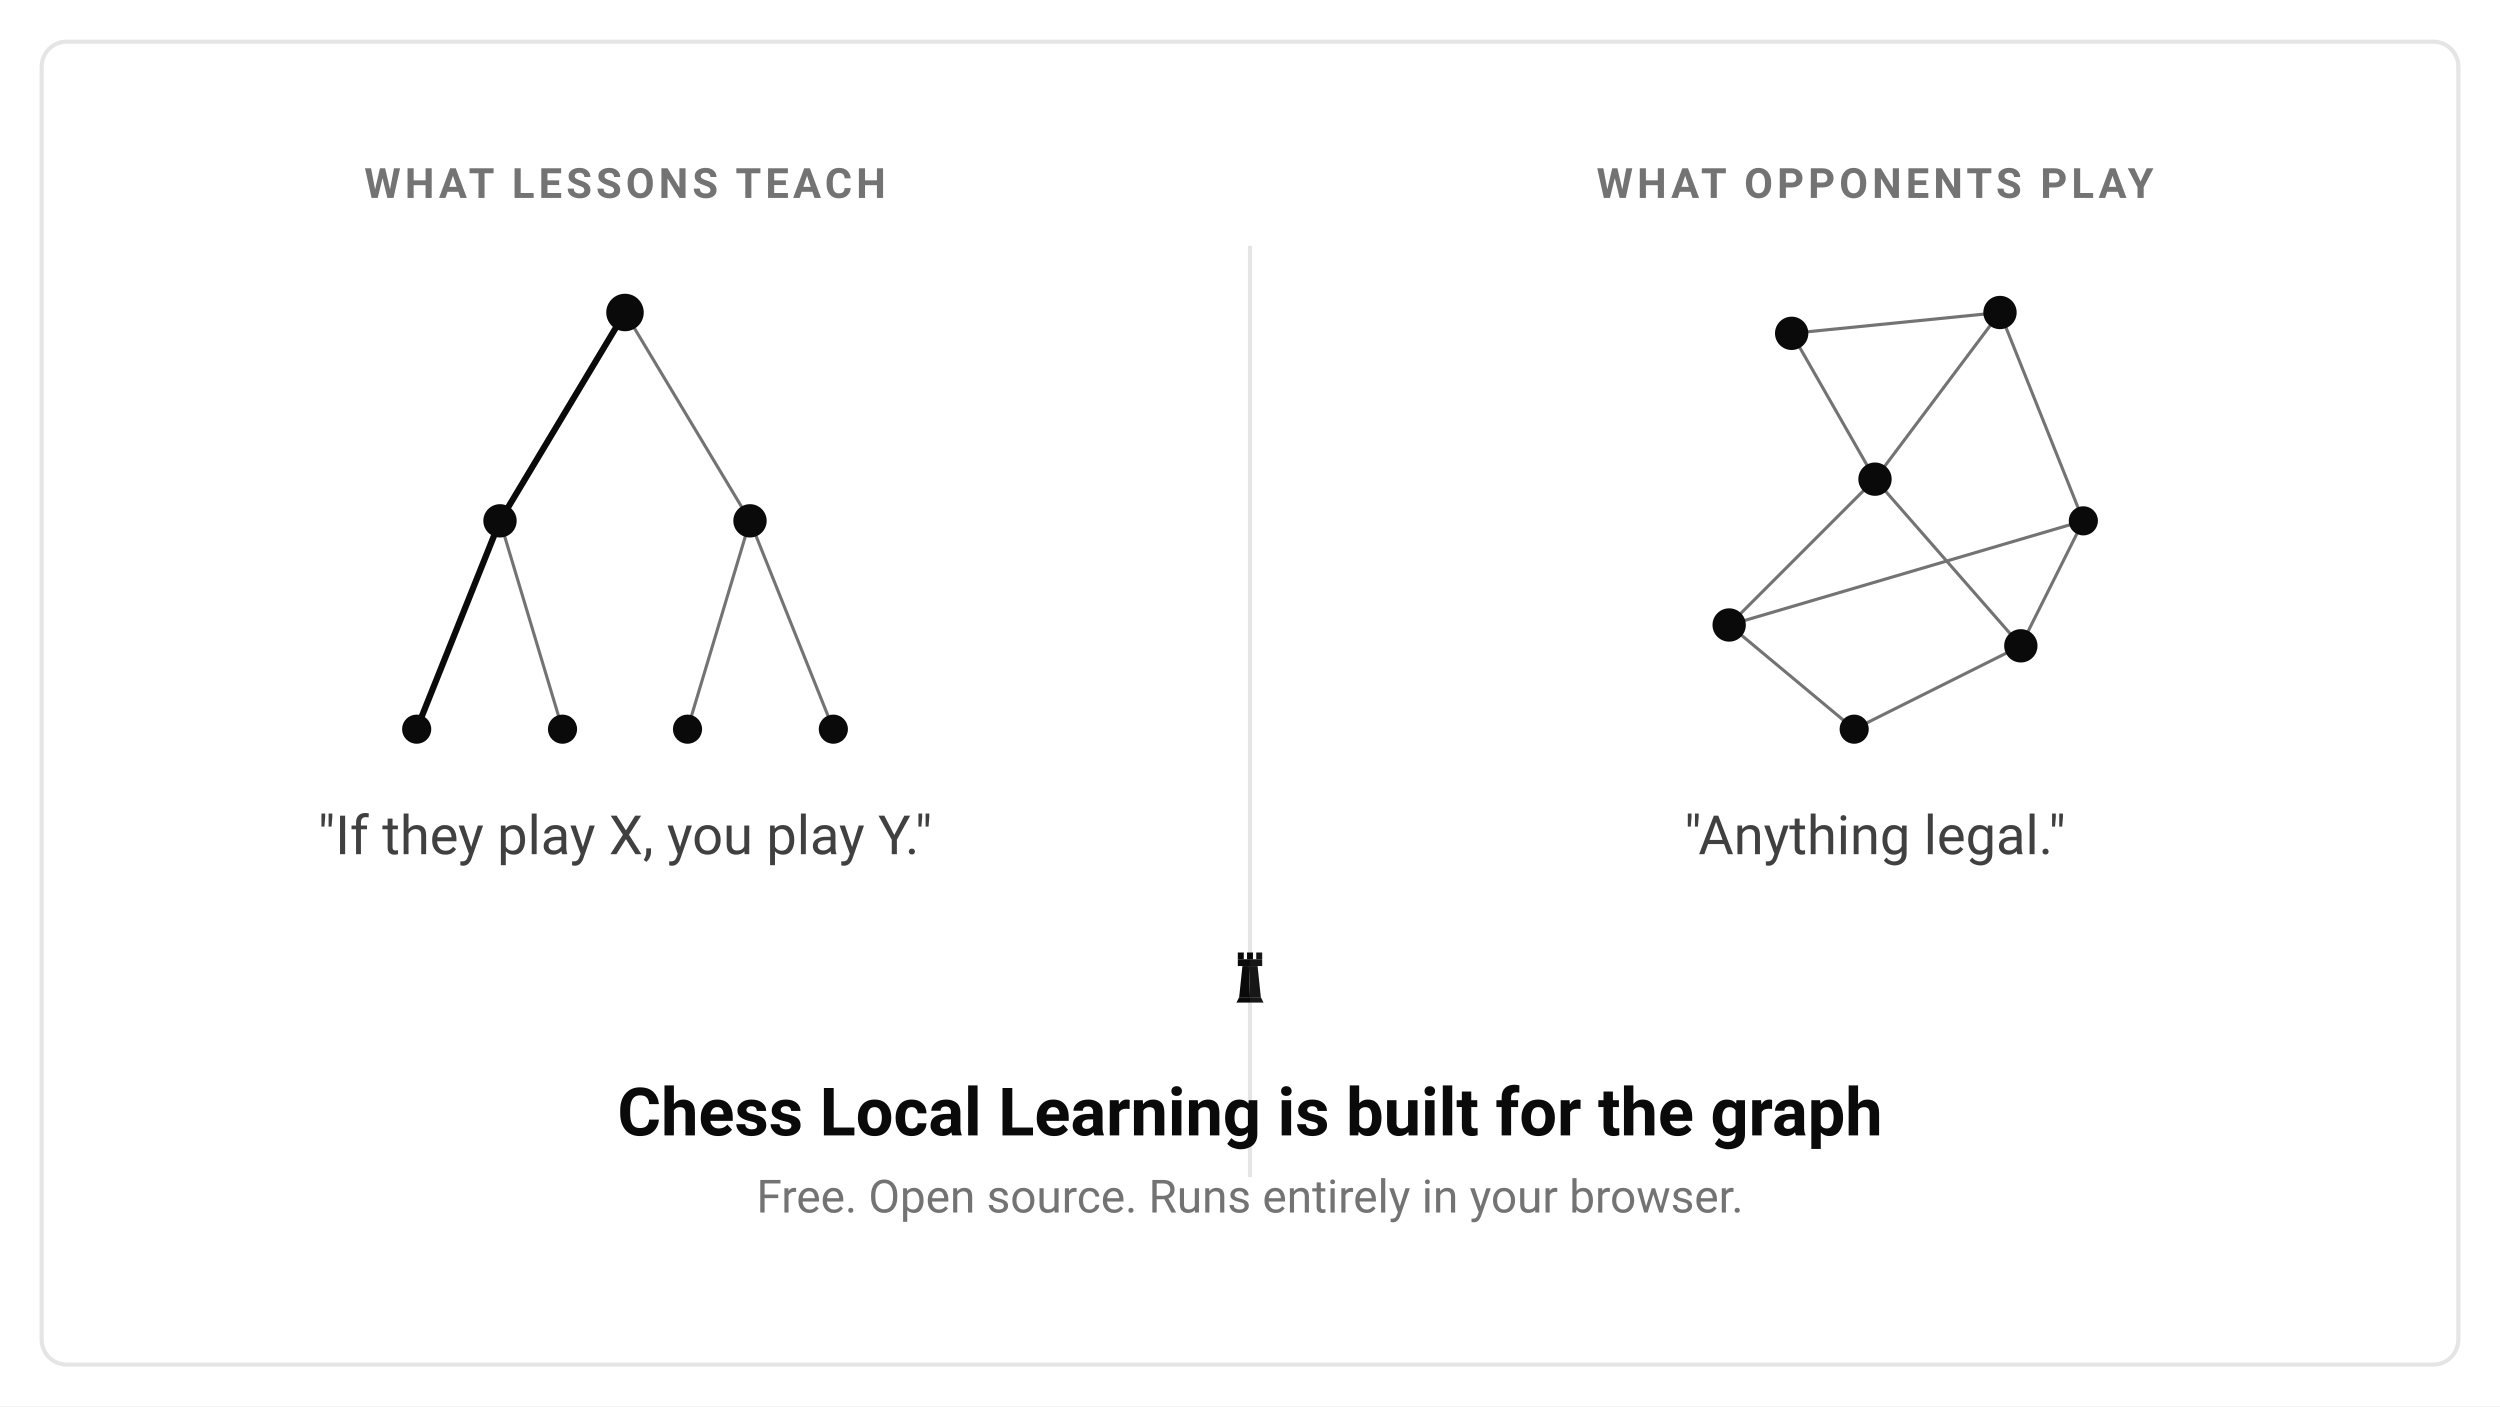
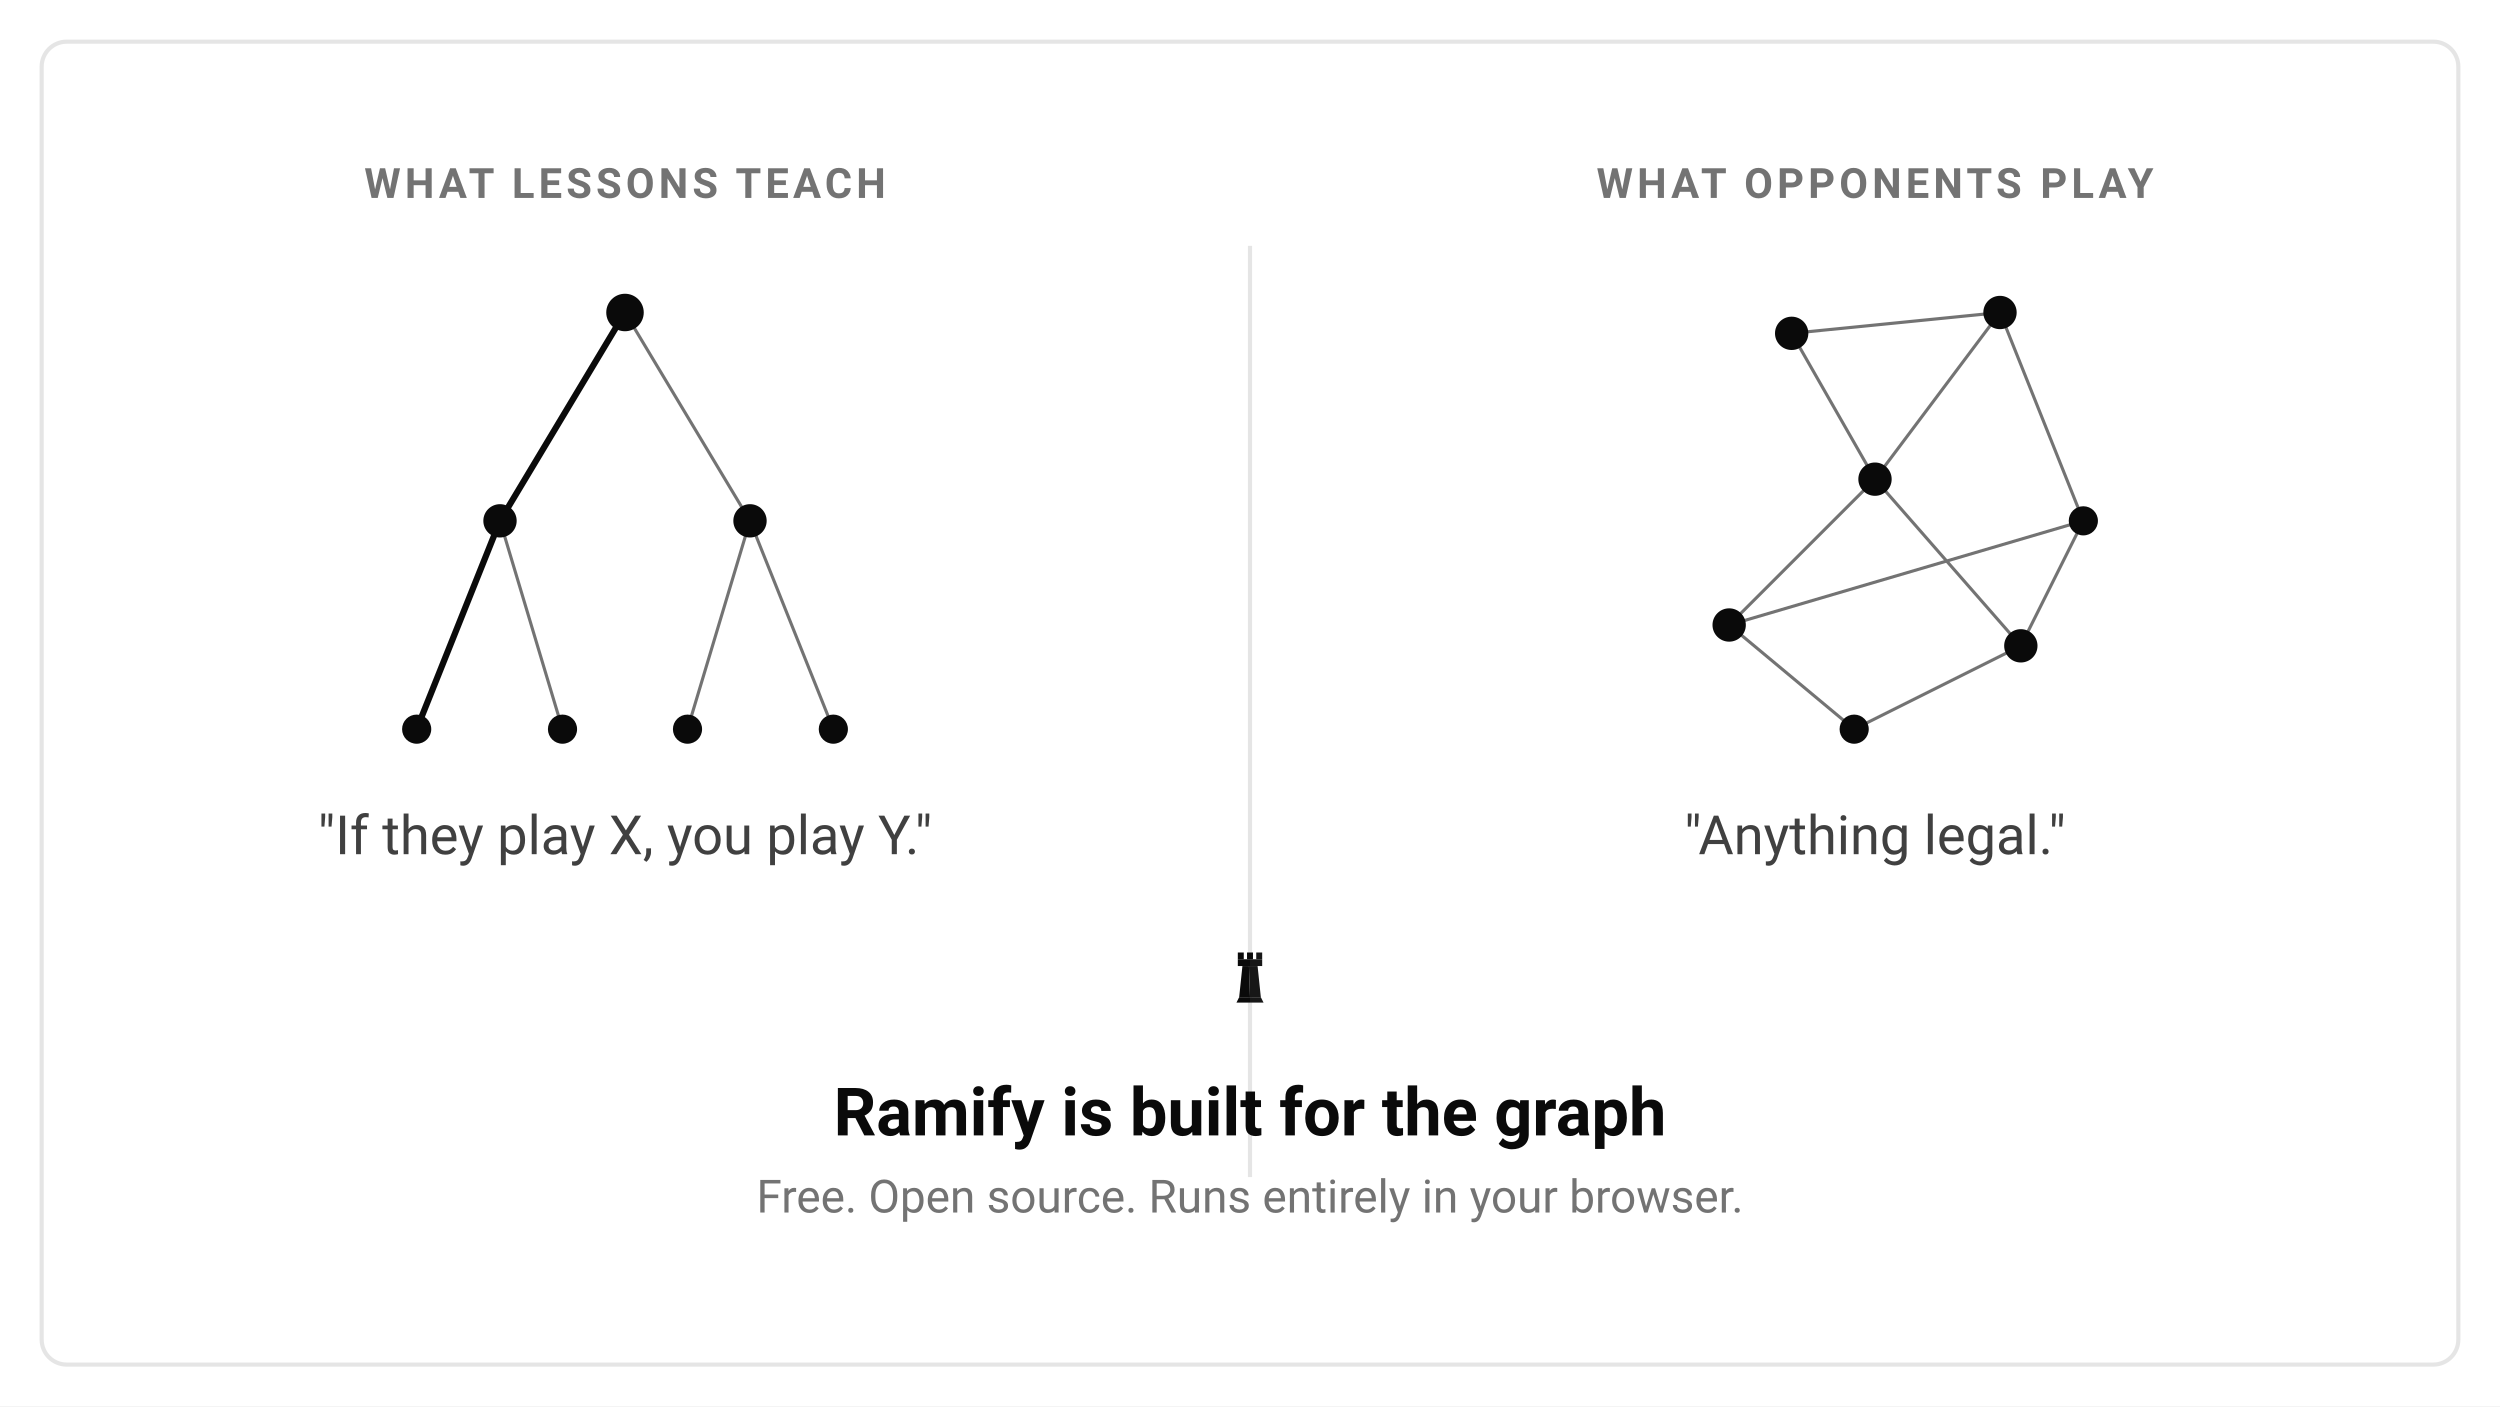
<svg xmlns="http://www.w3.org/2000/svg" viewBox="0 0 1200 675" width="1200" height="675">
  <defs>
    <style>
      text { font-family: -apple-system, BlinkMacSystemFont, 'Segoe UI', Roboto, Helvetica, Arial, sans-serif; }
    </style>
  </defs>
  <rect width="1200" height="675" fill="#ffffff" />
  <rect x="20" y="20" width="1160" height="635" rx="12" fill="none" stroke="#e5e5e5" stroke-width="2" />
  <line x1="600" y1="118" x2="600" y2="565" stroke="#e5e5e5" stroke-width="2" />
  <text x="300" y="95" font-size="20" font-weight="600" letter-spacing="2" fill="#737373" text-anchor="middle">WHAT LESSONS TEACH</text>
  <text x="900" y="95" font-size="20" font-weight="600" letter-spacing="2" fill="#737373" text-anchor="middle">WHAT OPPONENTS PLAY</text>
  <g>
    <line x1="300" y1="150" x2="240" y2="250" stroke="#0a0a0a" stroke-width="3" />
    <line x1="300" y1="150" x2="360" y2="250" stroke="#737373" stroke-width="1.5" />
    <line x1="240" y1="250" x2="200" y2="350" stroke="#0a0a0a" stroke-width="3" />
    <line x1="240" y1="250" x2="270" y2="350" stroke="#737373" stroke-width="1.5" />
    <line x1="360" y1="250" x2="330" y2="350" stroke="#737373" stroke-width="1.5" />
    <line x1="360" y1="250" x2="400" y2="350" stroke="#737373" stroke-width="1.5" />
    <circle cx="300" cy="150" r="9" fill="#0a0a0a" />
    <circle cx="240" cy="250" r="8" fill="#0a0a0a" />
    <circle cx="360" cy="250" r="8" fill="#0a0a0a" />
    <circle cx="200" cy="350" r="7" fill="#0a0a0a" />
    <circle cx="270" cy="350" r="7" fill="#0a0a0a" />
    <circle cx="330" cy="350" r="7" fill="#0a0a0a" />
    <circle cx="400" cy="350" r="7" fill="#0a0a0a" />
  </g>
  <g>
    <line x1="860" y1="160" x2="960" y2="150" stroke="#737373" stroke-width="1.5" />
    <line x1="860" y1="160" x2="900" y2="230" stroke="#737373" stroke-width="1.5" />
    <line x1="960" y1="150" x2="900" y2="230" stroke="#737373" stroke-width="1.5" />
    <line x1="900" y1="230" x2="830" y2="300" stroke="#737373" stroke-width="1.5" />
    <line x1="900" y1="230" x2="970" y2="310" stroke="#737373" stroke-width="1.5" />
    <line x1="830" y1="300" x2="890" y2="350" stroke="#737373" stroke-width="1.5" />
    <line x1="970" y1="310" x2="890" y2="350" stroke="#737373" stroke-width="1.5" />
    <line x1="970" y1="310" x2="1000" y2="250" stroke="#737373" stroke-width="1.5" />
    <line x1="1000" y1="250" x2="960" y2="150" stroke="#737373" stroke-width="1.5" />
    <line x1="830" y1="300" x2="1000" y2="250" stroke="#737373" stroke-width="1.5" />
    <circle cx="860" cy="160" r="8" fill="#0a0a0a" />
    <circle cx="960" cy="150" r="8" fill="#0a0a0a" />
    <circle cx="900" cy="230" r="8" fill="#0a0a0a" />
    <circle cx="830" cy="300" r="8" fill="#0a0a0a" />
    <circle cx="970" cy="310" r="8" fill="#0a0a0a" />
    <circle cx="890" cy="350" r="7" fill="#0a0a0a" />
    <circle cx="1000" cy="250" r="7" fill="#0a0a0a" />
  </g>
  <text x="300" y="410" font-size="26" fill="#404040" text-anchor="middle">"If they play X, you play Y."</text>
  <text x="900" y="410" font-size="26" fill="#404040" text-anchor="middle">"Anything legal."</text>
  <g transform="translate(587,452) scale(0.13)">
    <polygon points="50,225 100,225 100,205 60,205" fill="#0a0a0a" />
    <polygon points="100,225 150,225 140,205 100,205" fill="#171717" />
    <polygon points="60,205 100,205 96,90 72,90" fill="#0a0a0a" />
    <polygon points="100,205 140,205 128,90 96,90" fill="#171717" />
    <polygon points="55,90 100,90 100,65 55,65" fill="#0a0a0a" />
    <polygon points="100,90 145,90 145,65 100,65" fill="#171717" />
    <rect x="55" y="40" width="22" height="25" fill="#0a0a0a" />
    <rect x="89" y="40" width="22" height="25" fill="#0a0a0a" />
    <rect x="123" y="40" width="22" height="25" fill="#171717" />
  </g>
-   <text x="600" y="545" font-size="32" font-weight="700" fill="#0a0a0a" text-anchor="middle">Chess Local Learning is built for the graph</text>
+   <text x="600" y="545" font-size="32" font-weight="700" fill="#0a0a0a" text-anchor="middle">Ramify is built for the graph</text>
  <text x="600" y="582" font-size="22" fill="#737373" text-anchor="middle">Free. Open source. Runs entirely in your browser.</text>
</svg>
